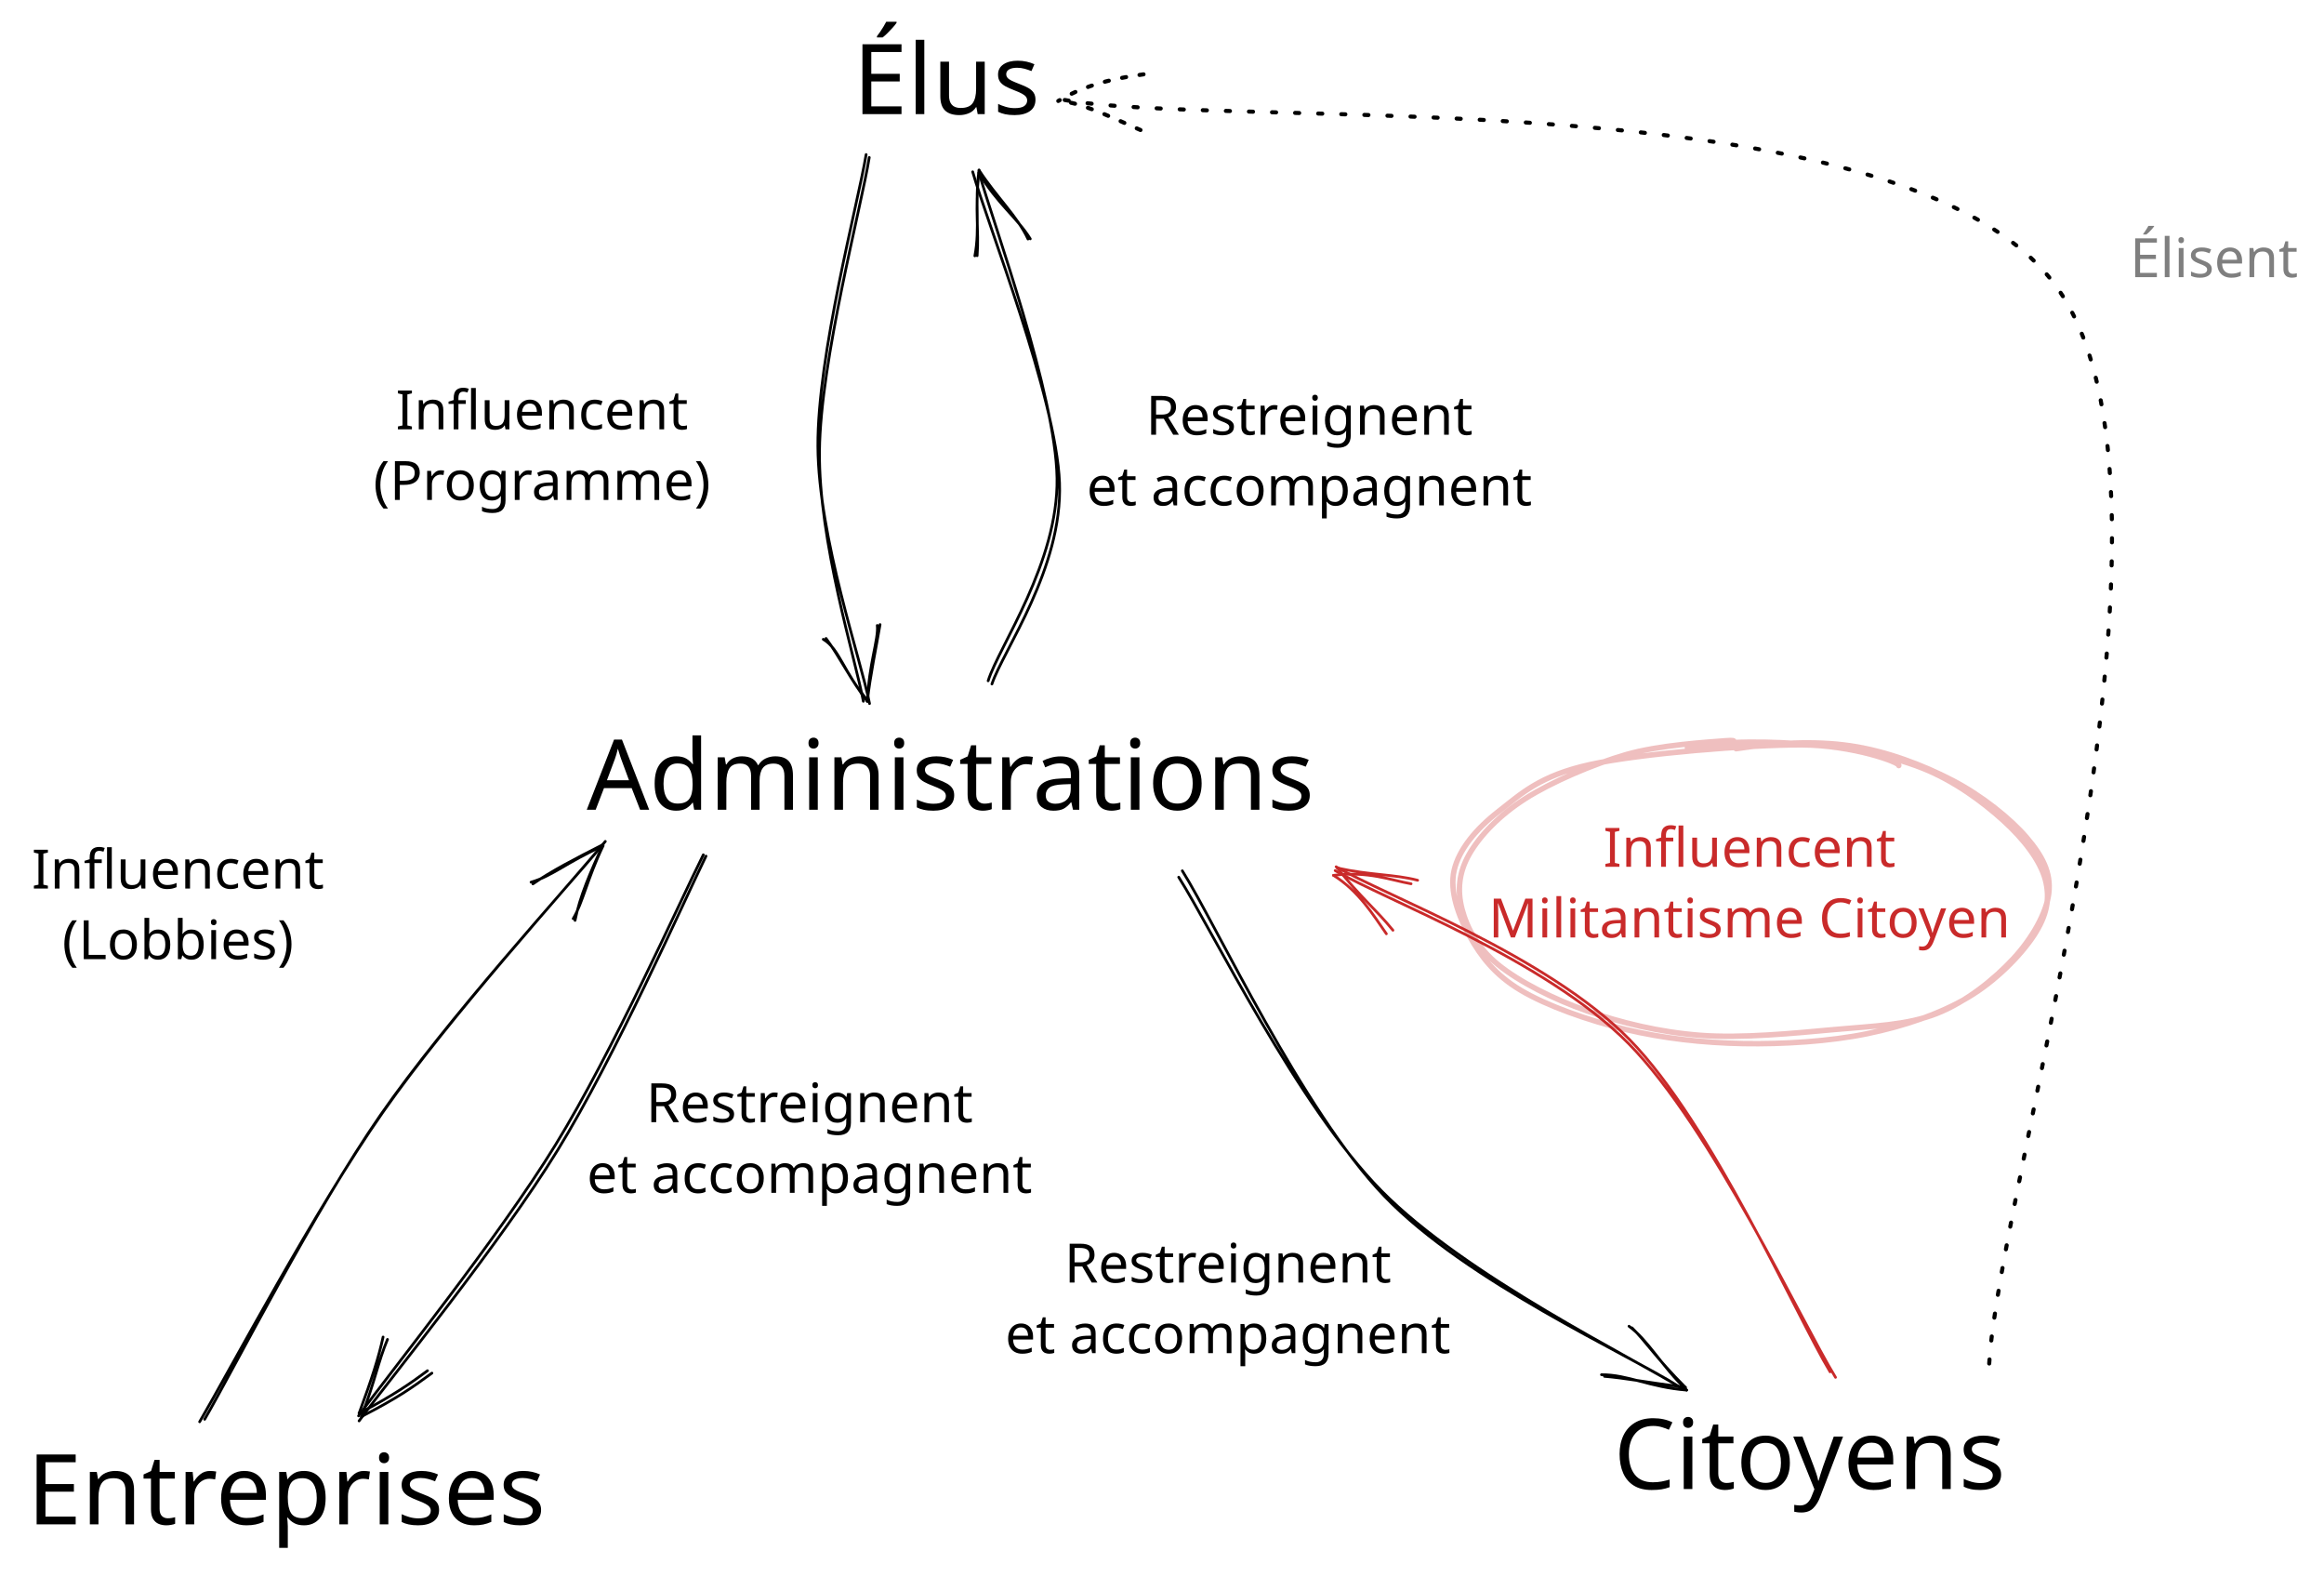
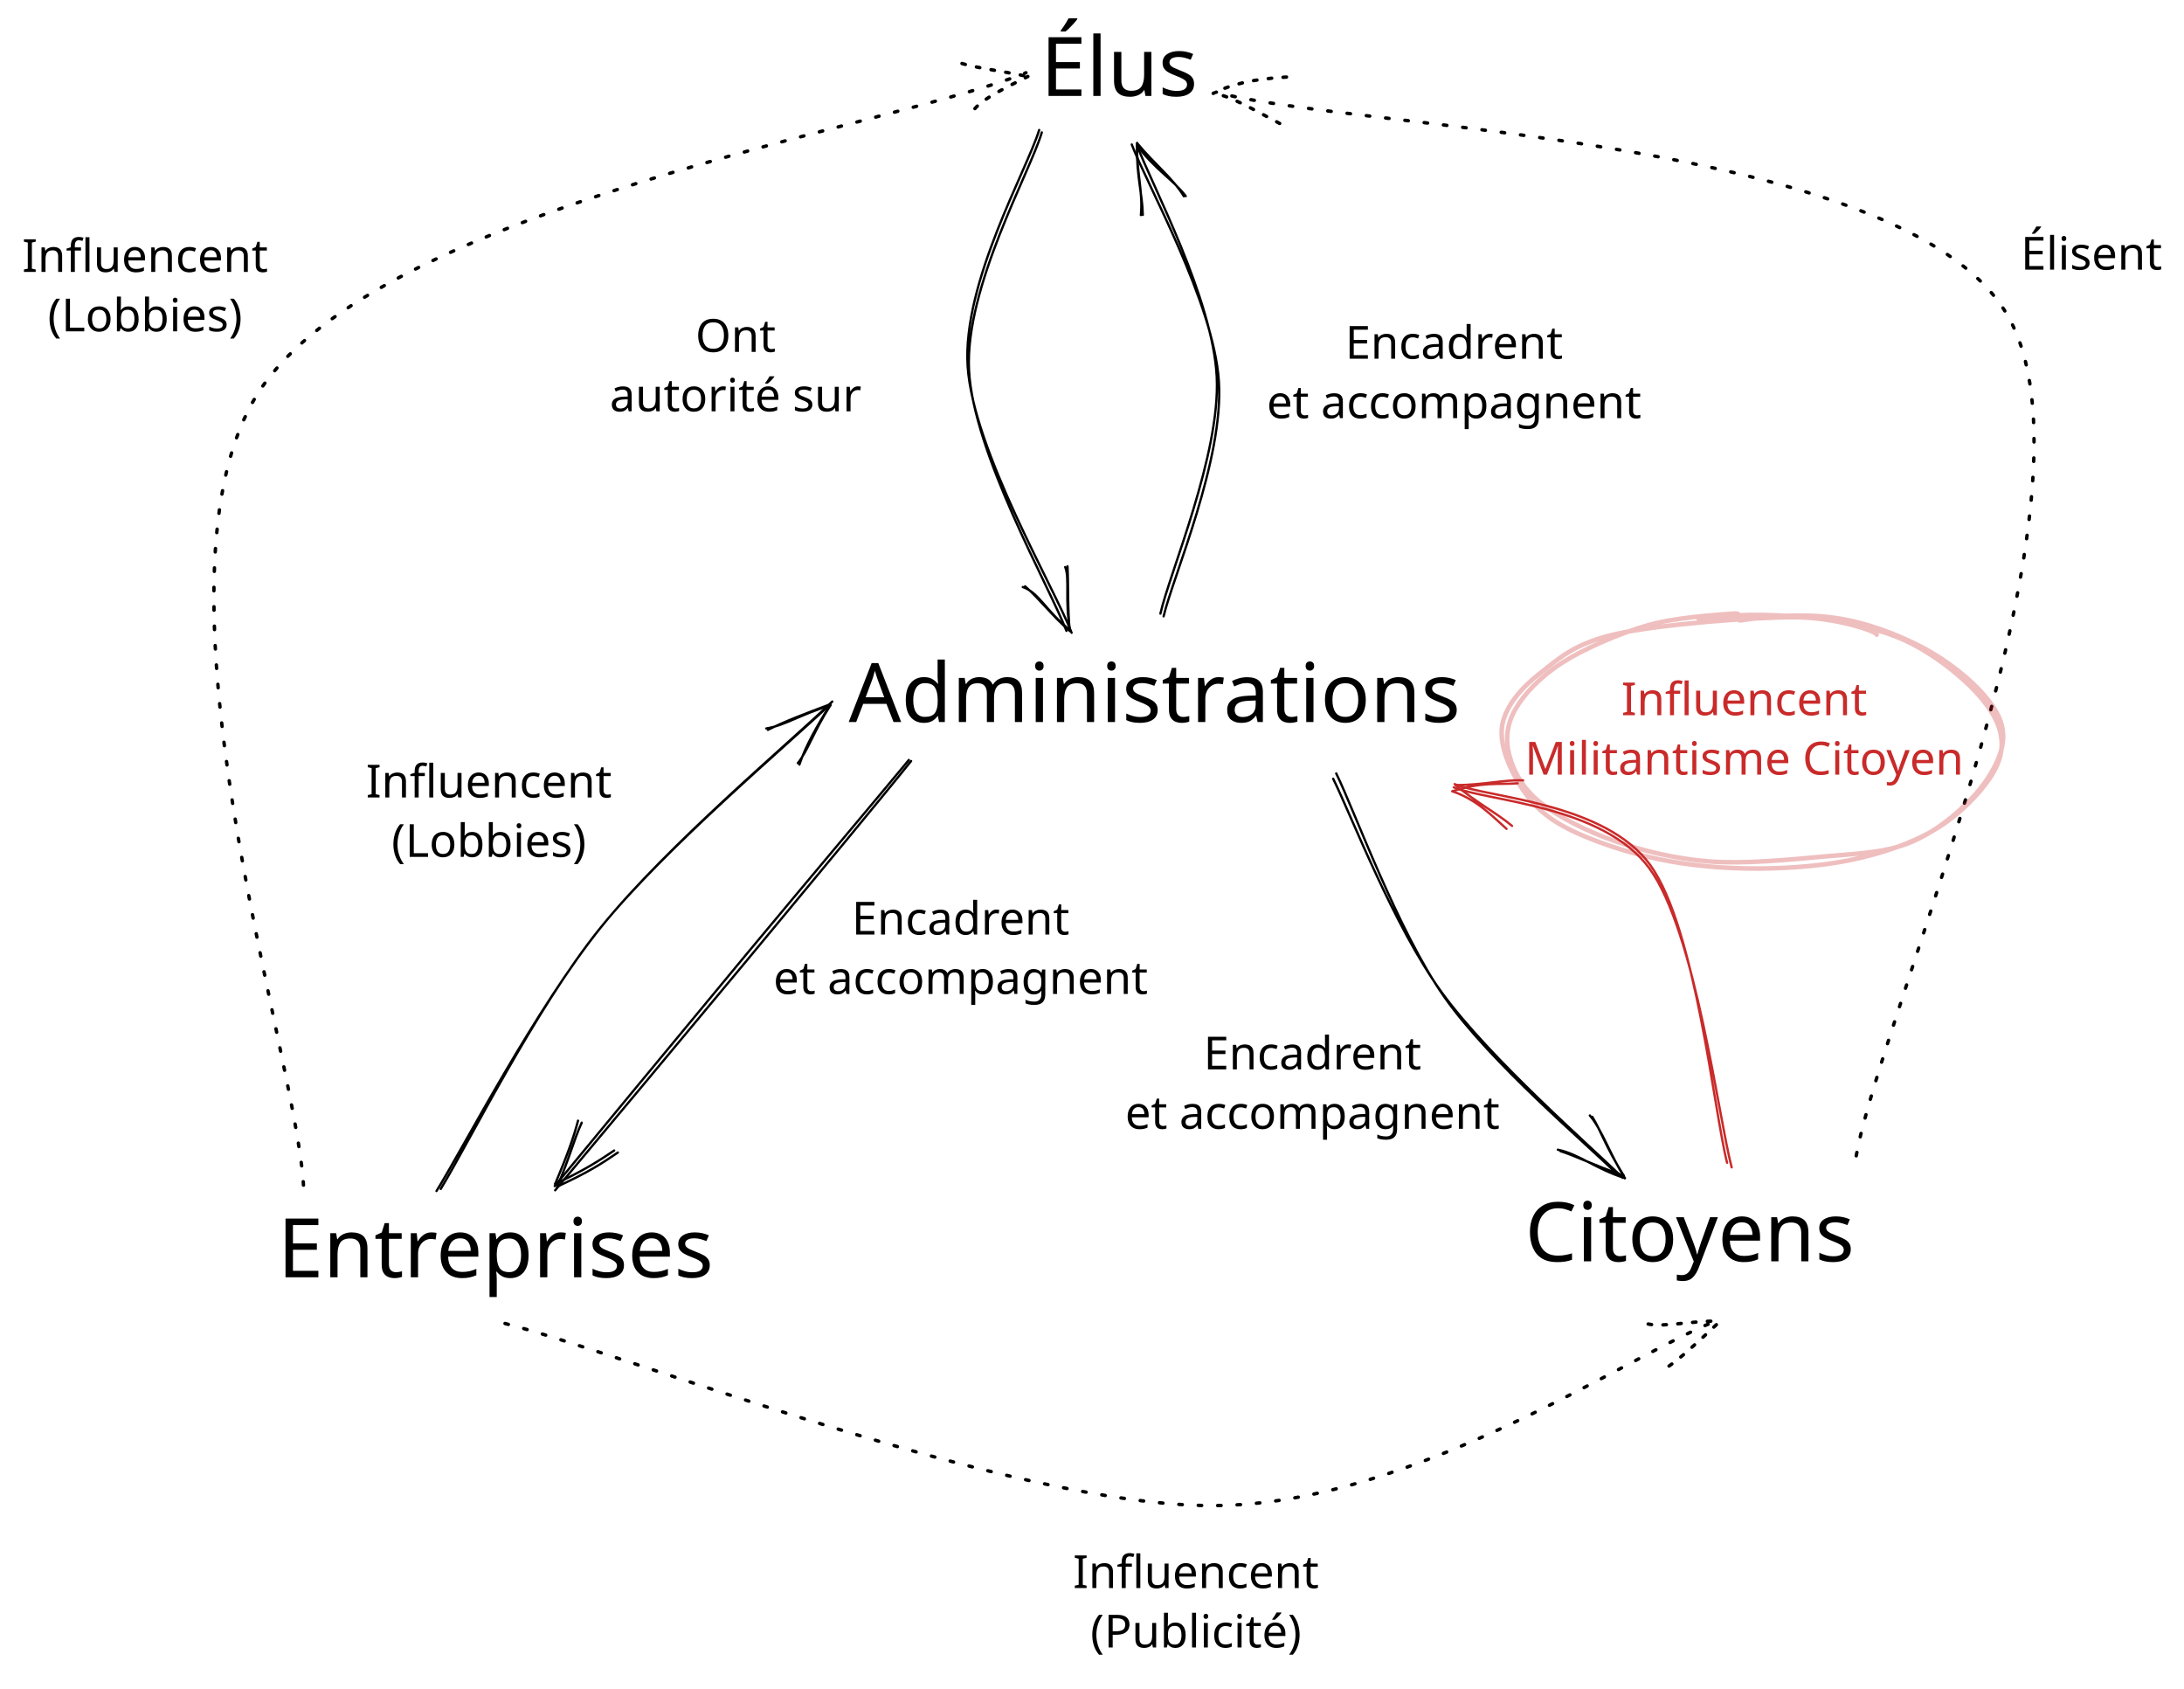
- <svg xmlns="http://www.w3.org/2000/svg" version="1.1" viewBox="0 0 855.5 585" width="1711" height="1170">
+ <svg xmlns="http://www.w3.org/2000/svg" version="1.1" viewBox="0 0 956 739" width="1912" height="1478">
  <defs>
    <style>
      @font-face {
        font-family: "Virgil";
        src: url("https://excalidraw.com/Virgil.woff2");
      }
      @font-face {
        font-family: "Cascadia";
        src: url("https://excalidraw.com/Cascadia.woff2");
      }
    </style>
  </defs>
-   <g transform="translate(314 10) rotate(0 33 23)">
+   <g transform="translate(455.5 10) rotate(0 33 23)">
    <text x="0" y="32" font-family="Virgil, Segoe UI Emoji" font-size="36px" fill="#000000" text-anchor="start" style="white-space: pre;" direction="ltr">Élus</text>
  </g>
-   <g transform="translate(10 529) rotate(0 98.5 23)">
+   <g transform="translate(121.5 527) rotate(0 98.5 23)">
    <text x="0" y="32" font-family="Virgil, Segoe UI Emoji" font-size="36px" fill="#000000" text-anchor="start" style="white-space: pre;" direction="ltr">Entreprises</text>
  </g>
-   <g transform="translate(594 516) rotate(0 72.5 23)">
+   <g transform="translate(667.5 520) rotate(0 72.5 23)">
    <text x="0" y="32" font-family="Virgil, Segoe UI Emoji" font-size="36px" fill="#000000" text-anchor="start" style="white-space: pre;" direction="ltr">Citoyens</text>
  </g>
-   <g transform="translate(216 266) rotate(0 132 23)">
+   <g transform="translate(371.5 284) rotate(0 132 23)">
    <text x="0" y="32" font-family="Virgil, Segoe UI Emoji" font-size="36px" fill="#000000" text-anchor="start" style="white-space: pre;" direction="ltr">Administrations</text>
  </g>
  <g stroke-linecap="round">
-     <g transform="translate(319.4108 58) rotate(0 -8.832957 99.90495)">
-       <path d="M0.58 -0.05 C-2.32 18.12, -17.38 74.57, -17.74 107.93 C-18.11 141.28, -4.48 184.64, -1.6 200.09 M-0.58 -1.12 C-3.54 16.82, -18.55 72.61, -18.34 106.29 C-18.13 139.96, -2.35 185.06, 0.68 200.93" stroke="#000000" stroke-width="1" fill="none" />
+     <g transform="translate(455.4542 57.99948) rotate(0 -9.1331 108.9052)">
+       <path d="M0.58 -0.05 C-4.57 17.45, -33.08 67.57, -31.29 103.93 C-29.49 140.28, 4.04 198.98, 11.35 218.09 M-0.58 -1.12 C-5.8 16.15, -34.25 65.61, -31.89 102.29 C-29.52 138.96, 6.18 199.39, 13.62 218.93" stroke="#000000" stroke-width="1" fill="none" />
    </g>
-     <g transform="translate(319.4108 58) rotate(0 -8.832957 99.90495)">
-       <path d="M-16.35 177.28 C-10.41 180.75, -8.93 189.35, 0.02 199.82 M-15.33 176.96 C-10.34 183.64, -6.21 192.35, -0.14 200.11" stroke="#000000" stroke-width="1" fill="none" />
+     <g transform="translate(455.4542 57.99948) rotate(0 -9.1331 108.9052)">
+       <path d="M-7.76 198.91 C-0.62 201.38, 2.03 209.02, 12.96 217.82 M-6.74 198.59 C-0.36 204.11, 5.17 211.65, 12.8 218.11" stroke="#000000" stroke-width="1" fill="none" />
    </g>
-     <g transform="translate(319.4108 58) rotate(0 -8.832957 99.90495)">
-       <path d="M3.53 172.18 C4.1 177.11, 0.25 187.08, 0.02 199.82 M4.55 171.86 C3.16 180.19, 0.93 190.52, -0.14 200.11" stroke="#000000" stroke-width="1" fill="none" />
+     <g transform="translate(455.4542 57.99948) rotate(0 -9.1331 108.9052)">
+       <path d="M10.81 190.17 C12.89 195.07, 10.56 205.05, 12.96 217.82 M11.82 189.84 C12.25 198.17, 11.83 208.51, 12.8 218.11" stroke="#000000" stroke-width="1" fill="none" />
    </g>
  </g>
  <g stroke-linecap="round">
-     <g transform="translate(365 252) rotate(0 9.042232 -94.51729)">
-       <path d="M0.14 -0.26 C4.31 -12.67, 26.21 -42.87, 25.03 -74.29 C23.85 -105.71, -1.59 -169.8, -6.94 -188.77 M-1.25 -1.45 C2.77 -14.21, 24.62 -44.97, 24.1 -76.04 C23.57 -107.11, 0.81 -169.36, -4.43 -187.86" stroke="#000000" stroke-width="1" fill="none" />
+     <g transform="translate(509.1967 270) rotate(0 5.272132 -103.5173)">
+       <path d="M0.14 -0.26 C4.2 -17.5, 26.65 -68.87, 24.33 -103.29 C22.01 -137.71, -7.41 -189.64, -13.79 -206.77 M-1.25 -1.45 C2.66 -19.04, 25.07 -70.97, 23.4 -105.04 C21.73 -139.11, -5.01 -189.19, -11.27 -205.86" stroke="#000000" stroke-width="1" fill="none" />
    </g>
-     <g transform="translate(365 252) rotate(0 9.042232 -94.51729)">
-       <path d="M13.42 -164.03 C9.57 -172.34, 1.66 -179.67, -4.61 -189.38 M14.26 -164.1 C9.41 -171.95, 2.18 -176.91, -4.67 -188.4" stroke="#000000" stroke-width="1" fill="none" />
+     <g transform="translate(509.1967 270) rotate(0 5.272132 -103.5173)">
+       <path d="M9 -184.1 C4.43 -191.79, -4.2 -198.51, -11.45 -207.38 M9.84 -184.17 C4.31 -191.44, -3.63 -195.8, -11.52 -206.4" stroke="#000000" stroke-width="1" fill="none" />
    </g>
-     <g transform="translate(365 252) rotate(0 9.042232 -94.51729)">
-       <path d="M-6.14 -157.84 C-4.18 -168.01, -6.27 -177.19, -4.61 -189.38 M-5.3 -157.9 C-4.57 -167.43, -6.19 -174.16, -4.67 -188.4" stroke="#000000" stroke-width="1" fill="none" />
+     <g transform="translate(509.1967 270) rotate(0 5.272132 -103.5173)">
+       <path d="M-9.8 -175.87 C-8.79 -186.03, -11.83 -195.2, -11.45 -207.38 M-8.96 -175.94 C-9.15 -185.47, -11.68 -192.19, -11.52 -206.4" stroke="#000000" stroke-width="1" fill="none" />
    </g>
  </g>
  <g stroke-linecap="round">
-     <g transform="translate(74.15245 523) rotate(0 74.00128 -106.546)">
-       <path d="M-0.66 0.25 C10.44 -18.72, 41.9 -78.07, 66.79 -113.67 C91.68 -149.27, 135.02 -196.79, 148.67 -213.34 M1.19 -0.66 C12.11 -19.5, 41.37 -77.23, 65.81 -112.49 C90.24 -147.75, 133.96 -195.64, 147.8 -212.21" stroke="#000000" stroke-width="1" fill="none" />
+     <g transform="translate(191.7287 521) rotate(0 85.96316 -106.8629)">
+       <path d="M-0.66 0.25 C11.26 -19.05, 42.84 -79.97, 71.71 -115.67 C100.59 -151.38, 155.77 -197.65, 172.59 -213.98 M1.19 -0.66 C12.93 -19.84, 42.31 -79.13, 70.73 -114.49 C99.16 -149.85, 154.72 -196.5, 171.73 -212.84" stroke="#000000" stroke-width="1" fill="none" />
    </g>
-     <g transform="translate(74.15245 523) rotate(0 74.00128 -106.546)">
-       <path d="M137.53 -184.27 C139.33 -193.26, 143.24 -202.06, 147.82 -212.17 M136.85 -184.91 C140.33 -190.64, 142.01 -199.5, 147.84 -211.7" stroke="#000000" stroke-width="1" fill="none" />
+     <g transform="translate(191.7287 521) rotate(0 85.96316 -106.8629)">
+       <path d="M158.19 -186.38 C161.01 -194.89, 165.96 -203.22, 171.74 -212.8 M157.5 -187.02 C161.85 -192.34, 164.38 -200.82, 171.77 -212.34" stroke="#000000" stroke-width="1" fill="none" />
    </g>
-     <g transform="translate(74.15245 523) rotate(0 74.00128 -106.546)">
-       <path d="M122.02 -197.7 C128.72 -202.37, 137.53 -206.94, 147.82 -212.17 M121.33 -198.34 C128.94 -200.46, 134.69 -205.79, 147.84 -211.7" stroke="#000000" stroke-width="1" fill="none" />
+     <g transform="translate(191.7287 521) rotate(0 85.96316 -106.8629)">
+       <path d="M144.39 -201.57 C151.58 -205.21, 160.89 -208.76, 171.74 -212.8 M143.7 -202.2 C151.73 -203.47, 157.88 -207.95, 171.77 -212.34" stroke="#000000" stroke-width="1" fill="none" />
    </g>
  </g>
  <g stroke-linecap="round">
-     <g transform="translate(259 314) rotate(0 -63.05921 104.76)">
-       <path d="M0.89 1.07 C-7.94 19.25, -32.4 74.61, -53.69 109.25 C-74.97 143.9, -114.6 192.37, -126.82 208.93 M-0.1 0.59 C-9 18.36, -33.32 72.85, -54.47 107.26 C-75.62 141.68, -115.03 190.55, -127.01 207.08" stroke="#000000" stroke-width="1" fill="none" />
+     <g transform="translate(397.9299 332) rotate(0 -77.11159 94.76002)">
+       <path d="M0.89 1.07 C-10.68 15.58, -44.15 55.94, -70.12 87.25 C-96.09 118.56, -140.75 172.03, -154.92 188.93 M-0.1 0.59 C-11.74 14.7, -45.07 54.18, -70.9 85.26 C-96.74 116.35, -141.19 170.22, -155.11 187.08" stroke="#000000" stroke-width="1" fill="none" />
    </g>
-     <g transform="translate(259 314) rotate(0 -63.05921 104.76)">
-       <path d="M-116.36 178.94 C-119.81 187.21, -120.81 193.77, -125.92 207.32 M-117.98 178.06 C-119.56 185.37, -122.03 193.19, -126.81 206.13" stroke="#000000" stroke-width="1" fill="none" />
+     <g transform="translate(397.9299 332) rotate(0 -77.11159 94.76002)">
+       <path d="M-143.29 159.33 C-147.02 167.52, -148.31 173.98, -154.02 187.32 M-144.91 158.45 C-146.79 165.67, -149.55 173.39, -154.91 186.13" stroke="#000000" stroke-width="1" fill="none" />
    </g>
-     <g transform="translate(259 314) rotate(0 -63.05921 104.76)">
-       <path d="M-100.01 191.34 C-107.41 196.75, -112.35 200.32, -125.92 207.32 M-101.63 190.46 C-107.42 194.75, -113.97 199.47, -126.81 206.13" stroke="#000000" stroke-width="1" fill="none" />
+     <g transform="translate(397.9299 332) rotate(0 -77.11159 94.76002)">
+       <path d="M-127.47 172.39 C-135.03 177.56, -140.12 180.87, -154.02 187.32 M-129.09 171.51 C-135.05 175.54, -141.77 179.99, -154.91 186.13" stroke="#000000" stroke-width="1" fill="none" />
    </g>
  </g>
  <g stroke-linecap="round">
-     <g transform="translate(435 321) rotate(0 91.9362 94.96909)">
-       <path d="M0.23 -0.52 C12.72 19.29, 44.27 87.67, 74.68 119.27 C105.09 150.87, 164.37 177.38, 182.7 189.09 M-1.1 1.82 C11.21 21.21, 42.56 85.85, 73.57 117.29 C104.58 148.73, 166.35 178.8, 184.98 190.46" stroke="#000000" stroke-width="1" fill="none" />
+     <g transform="translate(584.6712 339) rotate(0 62.28852 87.96909)">
+       <path d="M0.23 -0.52 C8.19 15.62, 26.98 68, 47.51 97.27 C68.04 126.54, 110.43 162.05, 123.4 175.09 M-1.1 1.82 C6.69 17.55, 25.27 66.19, 46.4 95.29 C67.53 124.4, 112.41 163.46, 125.68 176.46" stroke="#000000" stroke-width="1" fill="none" />
    </g>
-     <g transform="translate(435 321) rotate(0 91.9362 94.96909)">
-       <path d="M154.53 184.93 C164.2 184.85, 172.24 189.54, 185.87 190.59 M155.63 185.53 C163.33 186.19, 169.29 187.43, 185.42 189.6" stroke="#000000" stroke-width="1" fill="none" />
+     <g transform="translate(584.6712 339) rotate(0 62.28852 87.96909)">
+       <path d="M97.22 164.16 C106.36 165.99, 113.83 172.59, 126.58 176.59 M98.31 164.76 C105.53 167.11, 111 170.06, 126.13 175.6" stroke="#000000" stroke-width="1" fill="none" />
    </g>
-     <g transform="translate(435 321) rotate(0 91.9362 94.96909)">
-       <path d="M164.66 167.09 C171.54 172.05, 176.72 181.77, 185.87 190.59 M165.76 167.68 C170.95 172.77, 174.37 178.5, 185.42 189.6" stroke="#000000" stroke-width="1" fill="none" />
+     <g transform="translate(584.6712 339) rotate(0 62.28852 87.96909)">
+       <path d="M111.24 149.18 C116.48 155.26, 120 166.08, 126.58 176.59 M112.33 149.77 C116.06 155.82, 118 162.53, 126.13 175.6" stroke="#000000" stroke-width="1" fill="none" />
    </g>
  </g>
  <g stroke-linecap="round">
-     <g transform="translate(674.0634 506) rotate(0 -90.47551 -93.04854)">
-       <path d="M-0.38 -1.12 C-12.73 -21.58, -43.82 -92.34, -74.12 -123.32 C-104.43 -154.3, -163.96 -176.3, -182.22 -187 M1.62 0.9 C-10.81 -19.33, -43.88 -90.86, -74.58 -121.95 C-105.28 -153.03, -164.38 -174.82, -182.57 -185.6" stroke="#c92a2a" stroke-width="1" fill="none" />
+     <g transform="translate(756.3824 510) rotate(0 -59.20103 -82.96755)">
+       <path d="M-0.38 -1.12 C-6.04 -22.92, -14.06 -103.7, -33.94 -131.32 C-53.83 -158.94, -105.14 -160.83, -119.67 -166.84 M1.62 0.9 C-4.11 -20.67, -14.12 -102.22, -34.4 -129.95 C-54.67 -157.67, -105.55 -159.35, -120.02 -165.43" stroke="#c92a2a" stroke-width="1" fill="none" />
    </g>
-     <g transform="translate(674.0634 506) rotate(0 -90.47551 -93.04854)">
-       <path d="M-154.62 -180.74 C-162.18 -182.08, -170.29 -185.46, -183.18 -183.85 M-152.21 -182.04 C-160.83 -184.28, -169.64 -183.87, -181.76 -186.55" stroke="#c92a2a" stroke-width="1" fill="none" />
+     <g transform="translate(756.3824 510) rotate(0 -59.20103 -82.96755)">
+       <path d="M-92.08 -167.19 C-99.67 -166.55, -107.78 -167.96, -120.63 -163.69 M-89.66 -168.49 C-98.23 -168.81, -107.03 -166.47, -119.21 -166.39" stroke="#c92a2a" stroke-width="1" fill="none" />
    </g>
-     <g transform="translate(674.0634 506) rotate(0 -90.47551 -93.04854)">
-       <path d="M-163.72 -162.34 C-168.47 -169.15, -173.86 -178.04, -183.18 -183.85 M-161.3 -163.64 C-167.44 -171.21, -173.6 -176.15, -181.76 -186.55" stroke="#c92a2a" stroke-width="1" fill="none" />
+     <g transform="translate(756.3824 510) rotate(0 -59.20103 -82.96755)">
+       <path d="M-96.92 -147.25 C-102.97 -152.55, -109.63 -159.93, -120.63 -163.69 M-94.51 -148.55 C-101.84 -154.65, -109.23 -158.13, -119.21 -166.39" stroke="#c92a2a" stroke-width="1" fill="none" />
    </g>
  </g>
-   <g transform="translate(141 140) rotate(0 58.5 26)">
-     <text x="58.5" y="18" font-family="Virgil, Segoe UI Emoji" font-size="20px" fill="#000000" text-anchor="middle" style="white-space: pre;" direction="ltr">Influencent</text>
-     <text x="58.5" y="44" font-family="Virgil, Segoe UI Emoji" font-size="20px" fill="#000000" text-anchor="middle" style="white-space: pre;" direction="ltr">(Programme)</text>
+   <g transform="translate(260.5 136) rotate(0 61.5 26)">
+     <text x="61.5" y="18" font-family="Virgil, Segoe UI Emoji" font-size="20px" fill="#000000" text-anchor="middle" style="white-space: pre;" direction="ltr">Ont</text>
+     <text x="61.5" y="44" font-family="Virgil, Segoe UI Emoji" font-size="20px" fill="#000000" text-anchor="middle" style="white-space: pre;" direction="ltr">autorité sur</text>
  </g>
-   <g transform="translate(401 142) rotate(0 81 26)">
-     <text x="81" y="18" font-family="Virgil, Segoe UI Emoji" font-size="20px" fill="#000000" text-anchor="middle" style="white-space: pre;" direction="ltr">Restreignent</text>
+   <g transform="translate(555.5 139) rotate(0 81 26)">
+     <text x="81" y="18" font-family="Virgil, Segoe UI Emoji" font-size="20px" fill="#000000" text-anchor="middle" style="white-space: pre;" direction="ltr">Encadrent</text>
    <text x="81" y="44" font-family="Virgil, Segoe UI Emoji" font-size="20px" fill="#000000" text-anchor="middle" style="white-space: pre;" direction="ltr">et accompagnent</text>
  </g>
-   <g transform="translate(217 395) rotate(0 81 26)">
-     <text x="81" y="18" font-family="Virgil, Segoe UI Emoji" font-size="20px" fill="#000000" text-anchor="middle" style="white-space: pre;" direction="ltr">Restreignent</text>
+   <g transform="translate(339.5 391) rotate(0 81 26)">
+     <text x="81" y="18" font-family="Virgil, Segoe UI Emoji" font-size="20px" fill="#000000" text-anchor="middle" style="white-space: pre;" direction="ltr">Encadrent</text>
    <text x="81" y="44" font-family="Virgil, Segoe UI Emoji" font-size="20px" fill="#000000" text-anchor="middle" style="white-space: pre;" direction="ltr">et accompagnent</text>
  </g>
-   <g transform="translate(12 309) rotate(0 53.5 26)">
+   <g transform="translate(160.5 331) rotate(0 53.5 26)">
    <text x="53.5" y="18" font-family="Virgil, Segoe UI Emoji" font-size="20px" fill="#000000" text-anchor="middle" style="white-space: pre;" direction="ltr">Influencent</text>
    <text x="53.5" y="44" font-family="Virgil, Segoe UI Emoji" font-size="20px" fill="#000000" text-anchor="middle" style="white-space: pre;" direction="ltr">(Lobbies)</text>
  </g>
-   <g transform="translate(371 454) rotate(0 81 26)">
-     <text x="81" y="18" font-family="Virgil, Segoe UI Emoji" font-size="20px" fill="#000000" text-anchor="middle" style="white-space: pre;" direction="ltr">Restreignent</text>
+   <g transform="translate(493.5 450) rotate(0 81 26)">
+     <text x="81" y="18" font-family="Virgil, Segoe UI Emoji" font-size="20px" fill="#000000" text-anchor="middle" style="white-space: pre;" direction="ltr">Encadrent</text>
    <text x="81" y="44" font-family="Virgil, Segoe UI Emoji" font-size="20px" fill="#000000" text-anchor="middle" style="white-space: pre;" direction="ltr">et accompagnent</text>
  </g>
-   <g transform="translate(549.5 301) rotate(0 94.5 26)">
+   <g transform="translate(669 295) rotate(0 94.5 26)">
    <text x="94.5" y="18" font-family="Virgil, Segoe UI Emoji" font-size="20px" fill="#c92a2a" text-anchor="middle" style="white-space: pre;" direction="ltr">Influencent</text>
    <text x="94.5" y="44" font-family="Virgil, Segoe UI Emoji" font-size="20px" fill="#c92a2a" text-anchor="middle" style="white-space: pre;" direction="ltr">Militantisme Citoyen</text>
  </g>
  <g stroke-linecap="round">
-     <g transform="translate(733 501) rotate(0 -148.9496 -231.7852)">
-       <path d="M-0.74 0.81 C3.06 -65.23, 80.57 -318.43, 23.67 -395.96 C-33.22 -473.49, -281.14 -452.91, -342.11 -464.38" stroke="#000000" stroke-width="1.5" fill="none" stroke-dasharray="1.5 7" />
+     <g transform="translate(813.2771 505.0201) rotate(0 -101.9308 -231.9401)">
+       <path d="M-0.74 0.81 C9.93 -60.57, 111.59 -290.4, 64.9 -367.98 C18.2 -445.56, -223.25 -448.5, -280.89 -464.69" stroke="#000000" stroke-width="1.5" fill="none" stroke-dasharray="1.5 7" />
    </g>
-     <g transform="translate(733 501) rotate(0 -148.9496 -231.7852)">
-       <path d="M-312.05 -473.64 C-325.7 -471.86, -335.46 -468.68, -343.43 -463.84" stroke="#000000" stroke-width="1.5" fill="none" stroke-dasharray="1.5 5" />
+     <g transform="translate(813.2771 505.0201) rotate(0 -101.9308 -231.9401)">
+       <path d="M-250.15 -471.3 C-264.07 -470.52, -274.07 -468.33, -282.21 -464.15" stroke="#000000" stroke-width="1.5" fill="none" stroke-dasharray="1.5 5" />
    </g>
-     <g transform="translate(733 501) rotate(0 -148.9496 -231.7852)">
-       <path d="M-313.17 -453.15 C-326.45 -459.02, -335.79 -463.49, -343.43 -463.84" stroke="#000000" stroke-width="1.5" fill="none" stroke-dasharray="1.5 5" />
+     <g transform="translate(813.2771 505.0201) rotate(0 -101.9308 -231.9401)">
+       <path d="M-253.13 -451 C-265.97 -457.78, -274.87 -463.17, -282.21 -464.15" stroke="#000000" stroke-width="1.5" fill="none" stroke-dasharray="1.5 5" />
    </g>
  </g>
-   <g stroke-opacity="0.5" fill-opacity="0.5" transform="translate(784.5 84) rotate(0 30.5 13)">
+   <g transform="translate(885 100) rotate(0 30.5 13)">
    <text x="30.5" y="18" font-family="Virgil, Segoe UI Emoji" font-size="20px" fill="#000000" text-anchor="middle" style="white-space: pre;" direction="ltr">Élisent</text>
  </g>
-   <g stroke-opacity="0.3" fill-opacity="0.3" stroke-linecap="round" transform="translate(536 273) rotate(0 109 55)">
+   <g stroke-opacity="0.3" fill-opacity="0.3" stroke-linecap="round" transform="translate(658.5 269) rotate(0 109 55)">
    <path d="M85.16 2.15 C98.57 -0.54, 116.37 -0.2, 130.77 1.05 C145.17 2.3, 159.8 5, 171.57 9.66 C183.35 14.31, 193.88 22.14, 201.44 28.99 C209 35.84, 215.04 43.69, 216.91 50.75 C218.78 57.81, 217.41 64.12, 212.66 71.34 C207.9 78.57, 198.63 88.08, 188.4 94.09 C178.18 100.11, 165.09 104.61, 151.3 107.44 C137.51 110.27, 120.5 111.34, 105.68 111.07 C90.85 110.81, 76.01 109.12, 62.36 105.85 C48.71 102.57, 33.33 97.13, 23.77 91.42 C14.22 85.71, 9.1 78.93, 5.02 71.58 C0.94 64.23, -2.48 54.97, -0.71 47.31 C1.06 39.65, 7.28 32.11, 15.63 25.62 C23.98 19.13, 30.8 12.44, 49.39 8.36 C67.97 4.28, 108.2 1.07, 127.13 1.13 C146.06 1.2, 163.59 7.64, 162.98 8.76 M103.09 2.55 C117.02 0.39, 131.86 -0.47, 145.13 1.47 C158.41 3.41, 171.93 8.57, 182.73 14.19 C193.54 19.8, 204.07 28.25, 209.98 35.15 C215.89 42.05, 219.03 48.15, 218.21 55.6 C217.38 63.06, 211.93 72.51, 205.04 79.91 C198.16 87.31, 187.93 95.68, 176.9 100.02 C165.87 104.36, 153.34 104.6, 138.85 105.94 C124.36 107.27, 105.06 109.17, 89.95 108.02 C74.85 106.87, 60.65 103.38, 48.24 99.05 C35.83 94.72, 23.16 88.26, 15.49 82.02 C7.82 75.78, 3.99 68.38, 2.21 61.61 C0.44 54.84, 0.95 48.17, 4.84 41.39 C8.72 34.6, 15.91 27.02, 25.53 20.9 C35.15 14.79, 50.32 8.26, 62.57 4.71 C74.82 1.16, 92.72 0.13, 99.05 -0.38 C105.38 -0.89, 100.42 0.54, 100.56 1.65" stroke="#c92a2a" stroke-width="2" fill="none" />
  </g>
+   <g stroke-linecap="round">
+     <g transform="translate(219.896 580) rotate(0 266.9171 38.23241)">
+       <path d="M1.17 -0.78 C53.15 12.3, 222.65 79.2, 311.23 78.92 C399.81 78.64, 495.94 11.14, 532.67 -2.46" stroke="#000000" stroke-width="1.5" fill="none" stroke-dasharray="1.5 7" />
+     </g>
+     <g transform="translate(219.896 580) rotate(0 266.9171 38.23241)">
+       <path d="M510.7 17.83 C515.14 14.86, 522.87 7.81, 533.21 -1.93" stroke="#000000" stroke-width="1.5" fill="none" stroke-dasharray="1.5 5" />
+     </g>
+     <g transform="translate(219.896 580) rotate(0 266.9171 38.23241)">
+       <path d="M501.56 -0.55 C508.29 0.86, 518.24 -1.72, 533.21 -1.93" stroke="#000000" stroke-width="1.5" fill="none" stroke-dasharray="1.5 5" />
+     </g>
+   </g>
+   <g transform="translate(470 677) rotate(0 53.5 26)">
+     <text x="53.5" y="18" font-family="Virgil, Segoe UI Emoji" font-size="20px" fill="#000000" text-anchor="middle" style="white-space: pre;" direction="ltr">Influencent</text>
+     <text x="53.5" y="44" font-family="Virgil, Segoe UI Emoji" font-size="20px" fill="#000000" text-anchor="middle" style="white-space: pre;" direction="ltr">(Publicité)</text>
+   </g>
+   <g stroke-linecap="round">
+     <g transform="translate(132.485 517.5) rotate(0 138.9351 -242.2476)">
+       <path d="M0.35 1.16 C-2.86 -56.71, -71.78 -265.03, -19.07 -346.16 C33.64 -427.3, 260.57 -462.47, 316.6 -485.66" stroke="#000000" stroke-width="1.5" fill="none" stroke-dasharray="1.5 7" />
+     </g>
+     <g transform="translate(132.485 517.5) rotate(0 138.9351 -242.2476)">
+       <path d="M294.27 -469.98 C297.94 -474.42, 307.85 -479.21, 317.44 -484.03" stroke="#000000" stroke-width="1.5" fill="none" stroke-dasharray="1.5 5" />
+     </g>
+     <g transform="translate(132.485 517.5) rotate(0 138.9351 -242.2476)">
+       <path d="M288.61 -489.71 C294.26 -487.89, 305.97 -486.42, 317.44 -484.03" stroke="#000000" stroke-width="1.5" fill="none" stroke-dasharray="1.5 5" />
+     </g>
+   </g>
+   <g transform="translate(10 101) rotate(0 53.5 26)">
+     <text x="53.5" y="18" font-family="Virgil, Segoe UI Emoji" font-size="20px" fill="#000000" text-anchor="middle" style="white-space: pre;" direction="ltr">Influencent</text>
+     <text x="53.5" y="44" font-family="Virgil, Segoe UI Emoji" font-size="20px" fill="#000000" text-anchor="middle" style="white-space: pre;" direction="ltr">(Lobbies)</text>
+   </g>
</svg>
